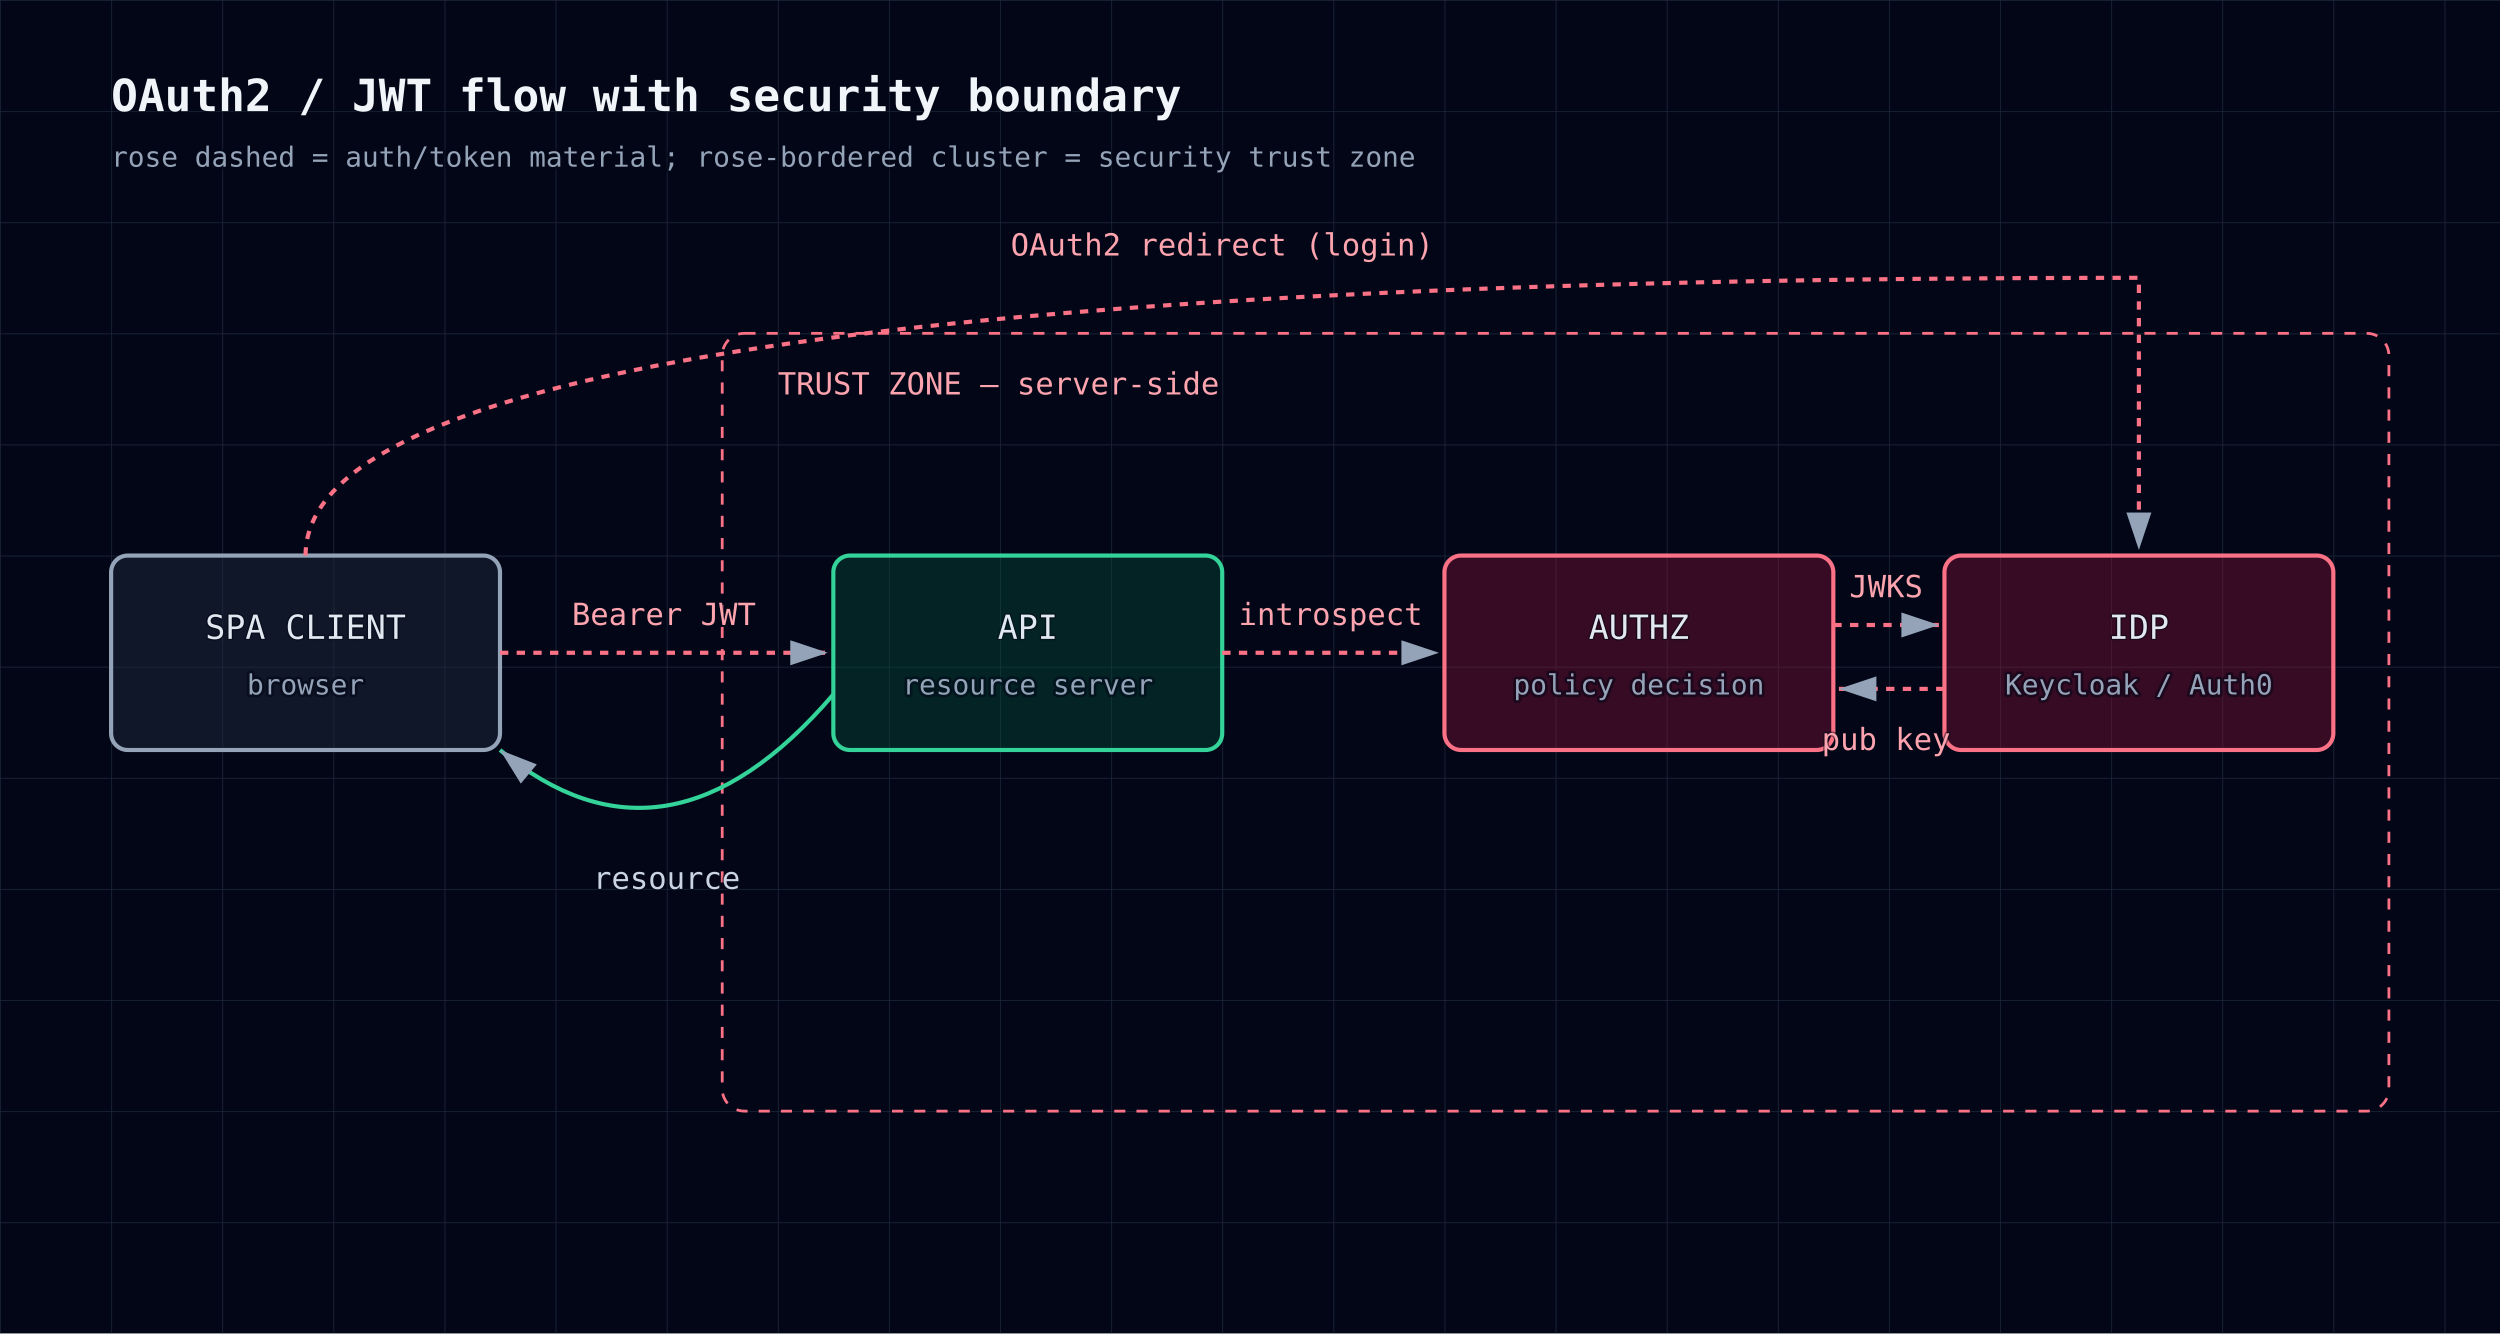
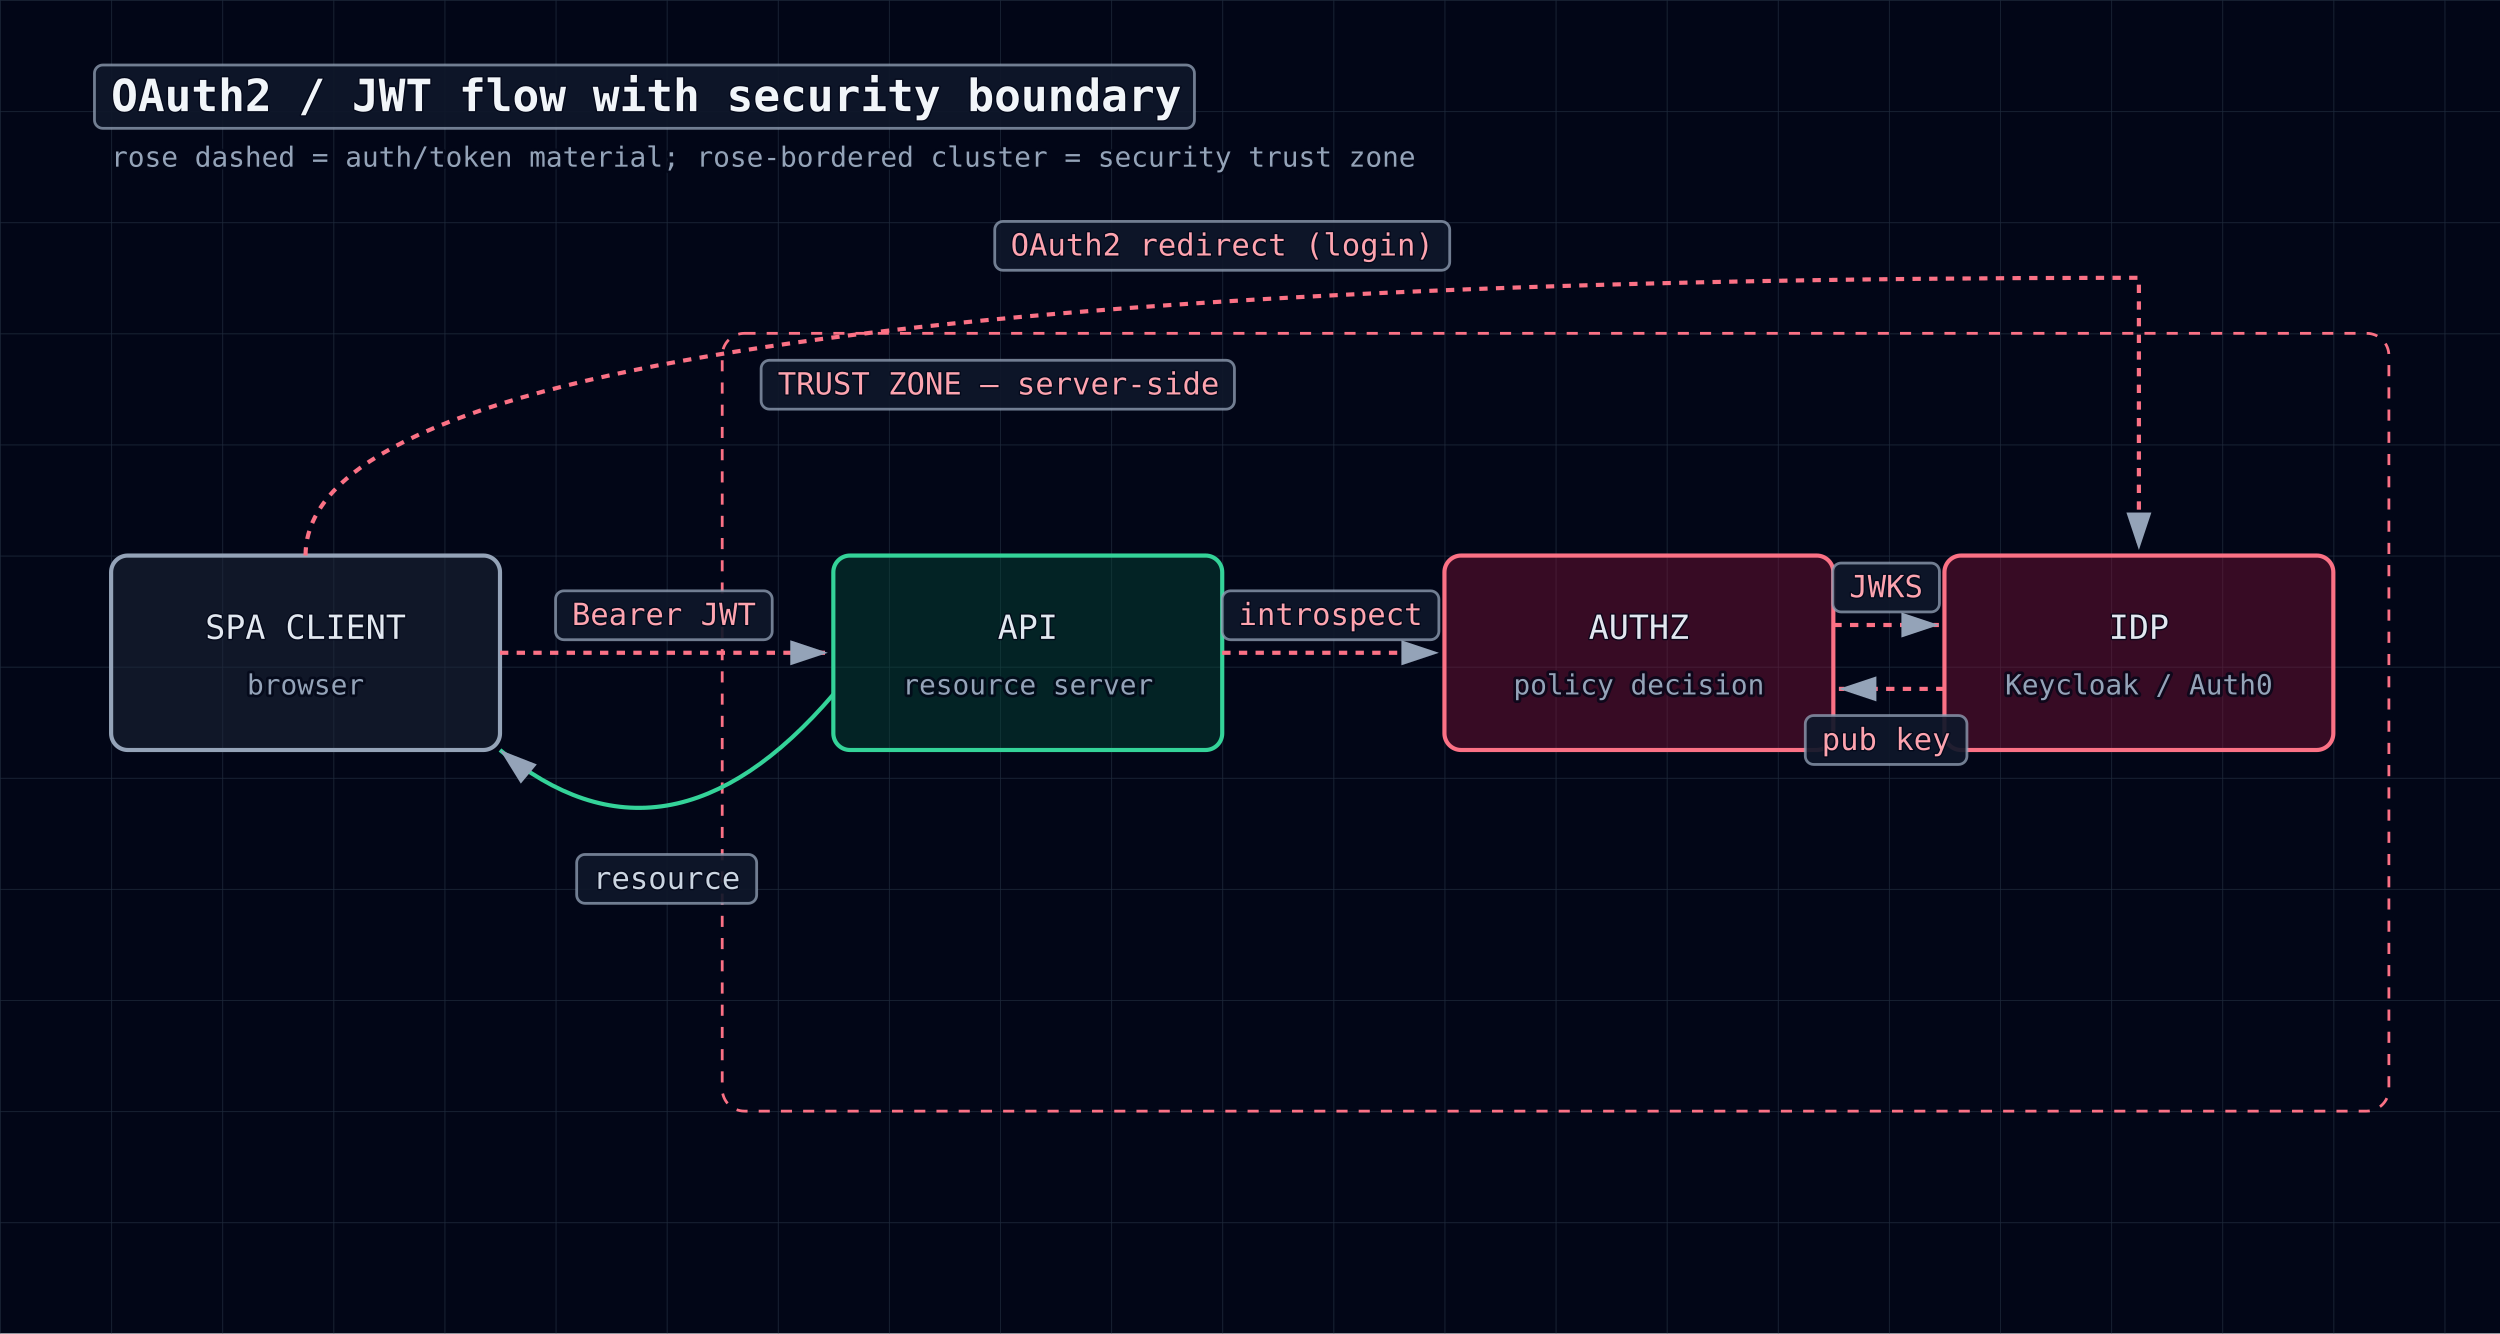
<svg xmlns="http://www.w3.org/2000/svg" viewBox="0 0 900 480" font-family="JetBrains Mono, ui-monospace, monospace">
  <defs>
    <marker id="ah" markerWidth="10" markerHeight="10" refX="9" refY="3" orient="auto" markerUnits="strokeWidth">
      <path d="M0,0 L0,6 L9,3 z" fill="#94a3b8" />
    </marker>
    <pattern id="grid" width="40" height="40" patternUnits="userSpaceOnUse">
      <path d="M 40 0 L 0 0 0 40" fill="none" stroke="#1e293b" stroke-width="0.5" />
    </pattern>
  </defs>
  <style>
-     text { paint-order: stroke fill; stroke: rgba(2,6,23,0.5); stroke-width: 1; stroke-linejoin: round; stroke-linecap: round; fill: #e2e8f0; font-size: 12px; }
+     text { paint-order: stroke fill; stroke: rgba(2, 6, 23, 0.75); stroke-width: 1; stroke-linejoin: round; stroke-linecap: round; fill: #e2e8f0; font-size: 12px; }
    .title { font-size: 16px; font-weight: 700; fill: #f1f5f9; }
    .lbl { font-size: 11px; fill: #cbd5e1; }
    .lbl-auth { font-size: 11px; fill: #fda4af; }
    .sub { font-size: 10px; fill: #94a3b8; stroke-width: 2; }
    .cluster { font-size: 11px; fill: #fda4af; }
  </style>
  <rect width="900" height="480" fill="#020617" />
  <rect width="900" height="480" fill="url(#grid)" />
+   <rect x="34.0" y="23.4" width="396.0" height="22.8" rx="3" fill="rgba(15,23,42,0.92)" stroke="rgba(148, 163, 184, 0.75)" stroke-width="1" />
  <text x="40" y="40" class="title">OAuth2 / JWT flow with security boundary</text>
  <text x="40" y="60" class="sub">rose dashed = auth/token material; rose-bordered cluster = security trust zone</text>
  <rect x="40" y="200" width="140" height="70" rx="6" fill="rgba(30,41,59,0.5)" stroke="#94a3b8" stroke-width="1.5" />
  <text x="110" y="230" text-anchor="middle">SPA CLIENT</text>
  <text x="110" y="250" class="sub" text-anchor="middle">browser</text>
  <rect x="260" y="120" width="600" height="280" rx="8" fill="transparent" stroke="#fb7185" stroke-width="1" stroke-dasharray="4,4" />
+   <rect x="274.0" y="129.7" width="170.4" height="17.6" rx="3" fill="rgba(15,23,42,0.92)" stroke="rgba(148, 163, 184, 0.75)" stroke-width="1" />
  <text x="280" y="142" class="cluster">TRUST ZONE — server-side</text>
  <rect x="300" y="200" width="140" height="70" rx="6" fill="rgba(6,78,59,0.4)" stroke="#34d399" stroke-width="1.5" />
  <text x="370" y="230" text-anchor="middle">API</text>
  <text x="370" y="250" class="sub" text-anchor="middle">resource server</text>
  <rect x="520" y="200" width="140" height="70" rx="6" fill="rgba(136,19,55,0.4)" stroke="#fb7185" stroke-width="1.5" />
  <text x="590" y="230" text-anchor="middle">AUTHZ</text>
  <text x="590" y="250" class="sub" text-anchor="middle">policy decision</text>
  <rect x="700" y="200" width="140" height="70" rx="6" fill="rgba(136,19,55,0.4)" stroke="#fb7185" stroke-width="1.5" />
  <text x="770" y="230" text-anchor="middle">IDP</text>
  <text x="770" y="250" class="sub" text-anchor="middle">Keycloak / Auth0</text>
  <line x1="180" y1="235" x2="298" y2="235" stroke="#fb7185" stroke-width="1.5" stroke-dasharray="3,3" marker-end="url(#ah)" />
+   <rect x="200.0" y="212.7" width="78.0" height="17.6" rx="3" fill="rgba(15,23,42,0.92)" stroke="rgba(148, 163, 184, 0.75)" stroke-width="1" />
  <text x="239" y="225" class="lbl-auth" text-anchor="middle">Bearer JWT</text>
  <line x1="440" y1="235" x2="518" y2="235" stroke="#fb7185" stroke-width="1.5" stroke-dasharray="3,3" marker-end="url(#ah)" />
+   <rect x="440.0" y="212.7" width="78.0" height="17.6" rx="3" fill="rgba(15,23,42,0.92)" stroke="rgba(148, 163, 184, 0.75)" stroke-width="1" />
  <text x="479" y="225" class="lbl-auth" text-anchor="middle">introspect</text>
  <line x1="660" y1="225" x2="698" y2="225" stroke="#fb7185" stroke-width="1.5" stroke-dasharray="3,3" marker-end="url(#ah)" />
+   <rect x="659.8" y="202.7" width="38.4" height="17.6" rx="3" fill="rgba(15,23,42,0.92)" stroke="rgba(148, 163, 184, 0.75)" stroke-width="1" />
  <text x="679" y="215" class="lbl-auth" text-anchor="middle">JWKS</text>
  <line x1="700" y1="248" x2="662" y2="248" stroke="#fb7185" stroke-width="1.5" stroke-dasharray="3,3" marker-end="url(#ah)" />
+   <rect x="649.9" y="257.6" width="58.2" height="17.6" rx="3" fill="rgba(15,23,42,0.92)" stroke="rgba(148, 163, 184, 0.75)" stroke-width="1" />
  <text x="679" y="270" class="lbl-auth" text-anchor="middle">pub key</text>
  <path d="M 110 200 Q 110 100 770 100 Q 770 100 770 198" fill="none" stroke="#fb7185" stroke-width="1.5" stroke-dasharray="3,3" marker-end="url(#ah)" />
+   <rect x="358.1" y="79.7" width="163.8" height="17.6" rx="3" fill="rgba(15,23,42,0.92)" stroke="rgba(148, 163, 184, 0.75)" stroke-width="1" />
  <text x="440" y="92" class="lbl-auth" text-anchor="middle">OAuth2 redirect (login)</text>
  <path d="M 300 250 Q 240 320 180 270" fill="none" stroke="#34d399" stroke-width="1.5" marker-end="url(#ah)" />
+   <rect x="207.6" y="307.6" width="64.8" height="17.6" rx="3" fill="rgba(15,23,42,0.92)" stroke="rgba(148, 163, 184, 0.75)" stroke-width="1" />
  <text x="240" y="320" class="lbl" text-anchor="middle">resource</text>
</svg>
